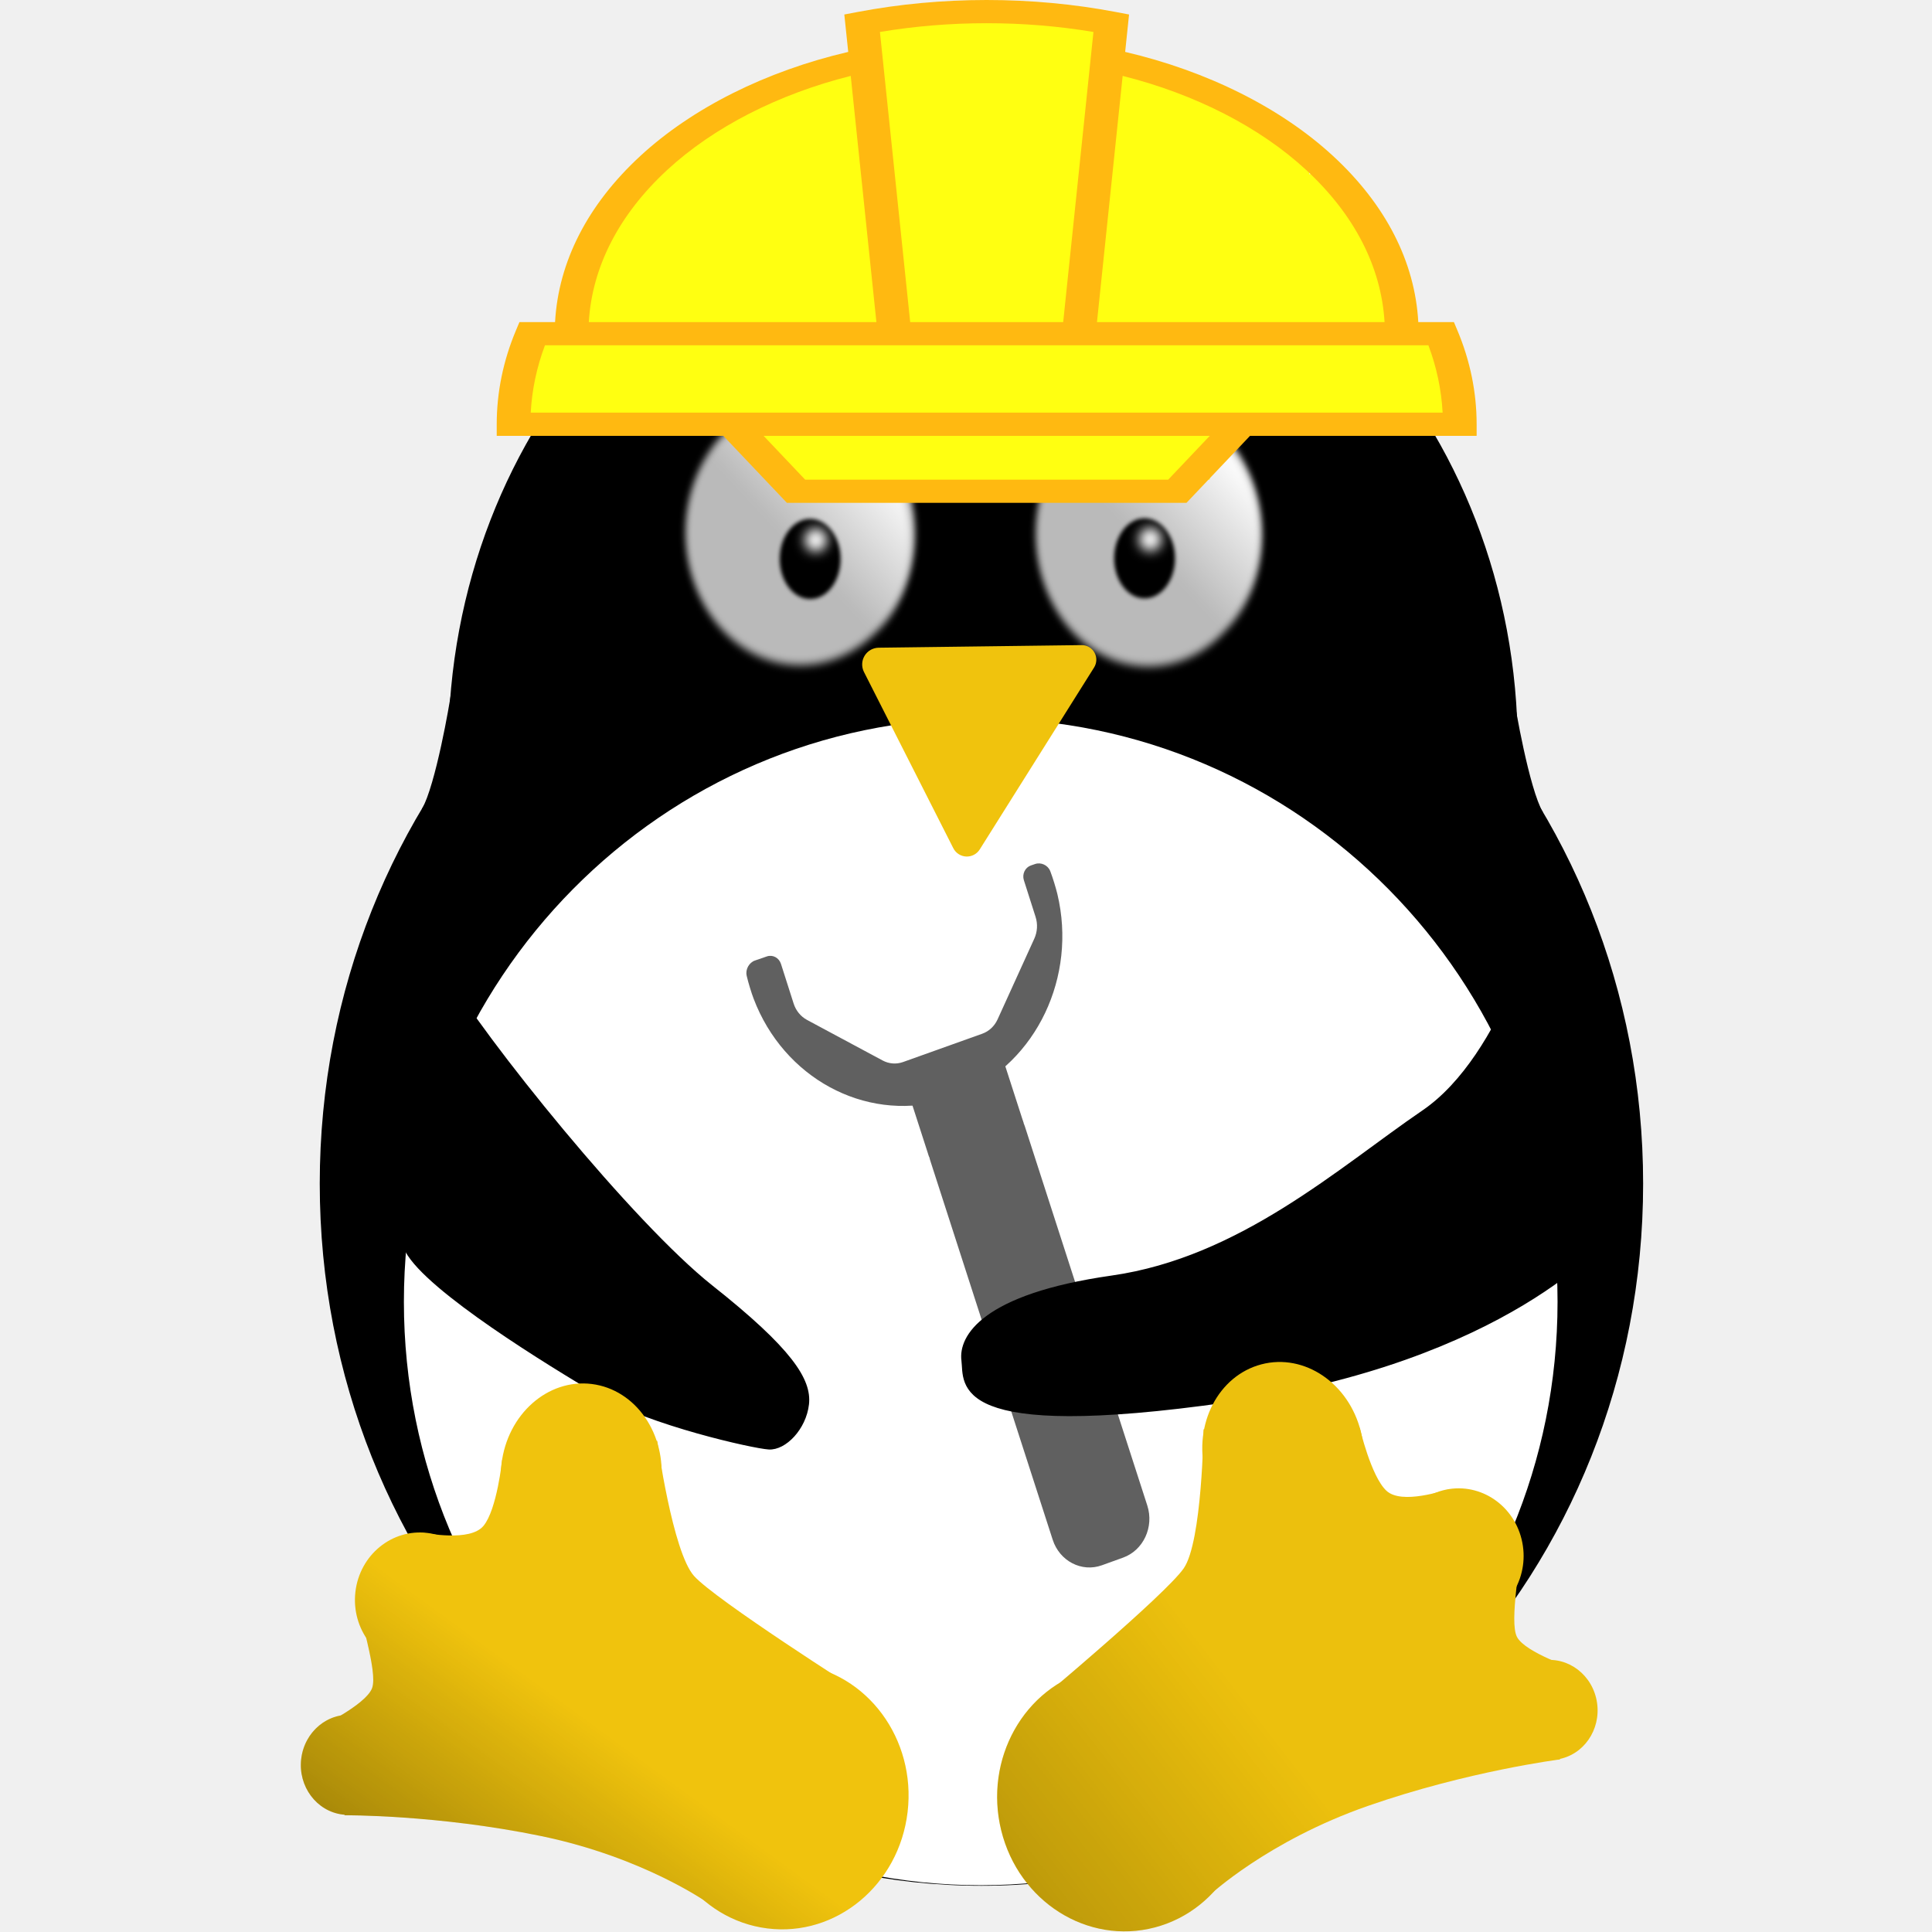
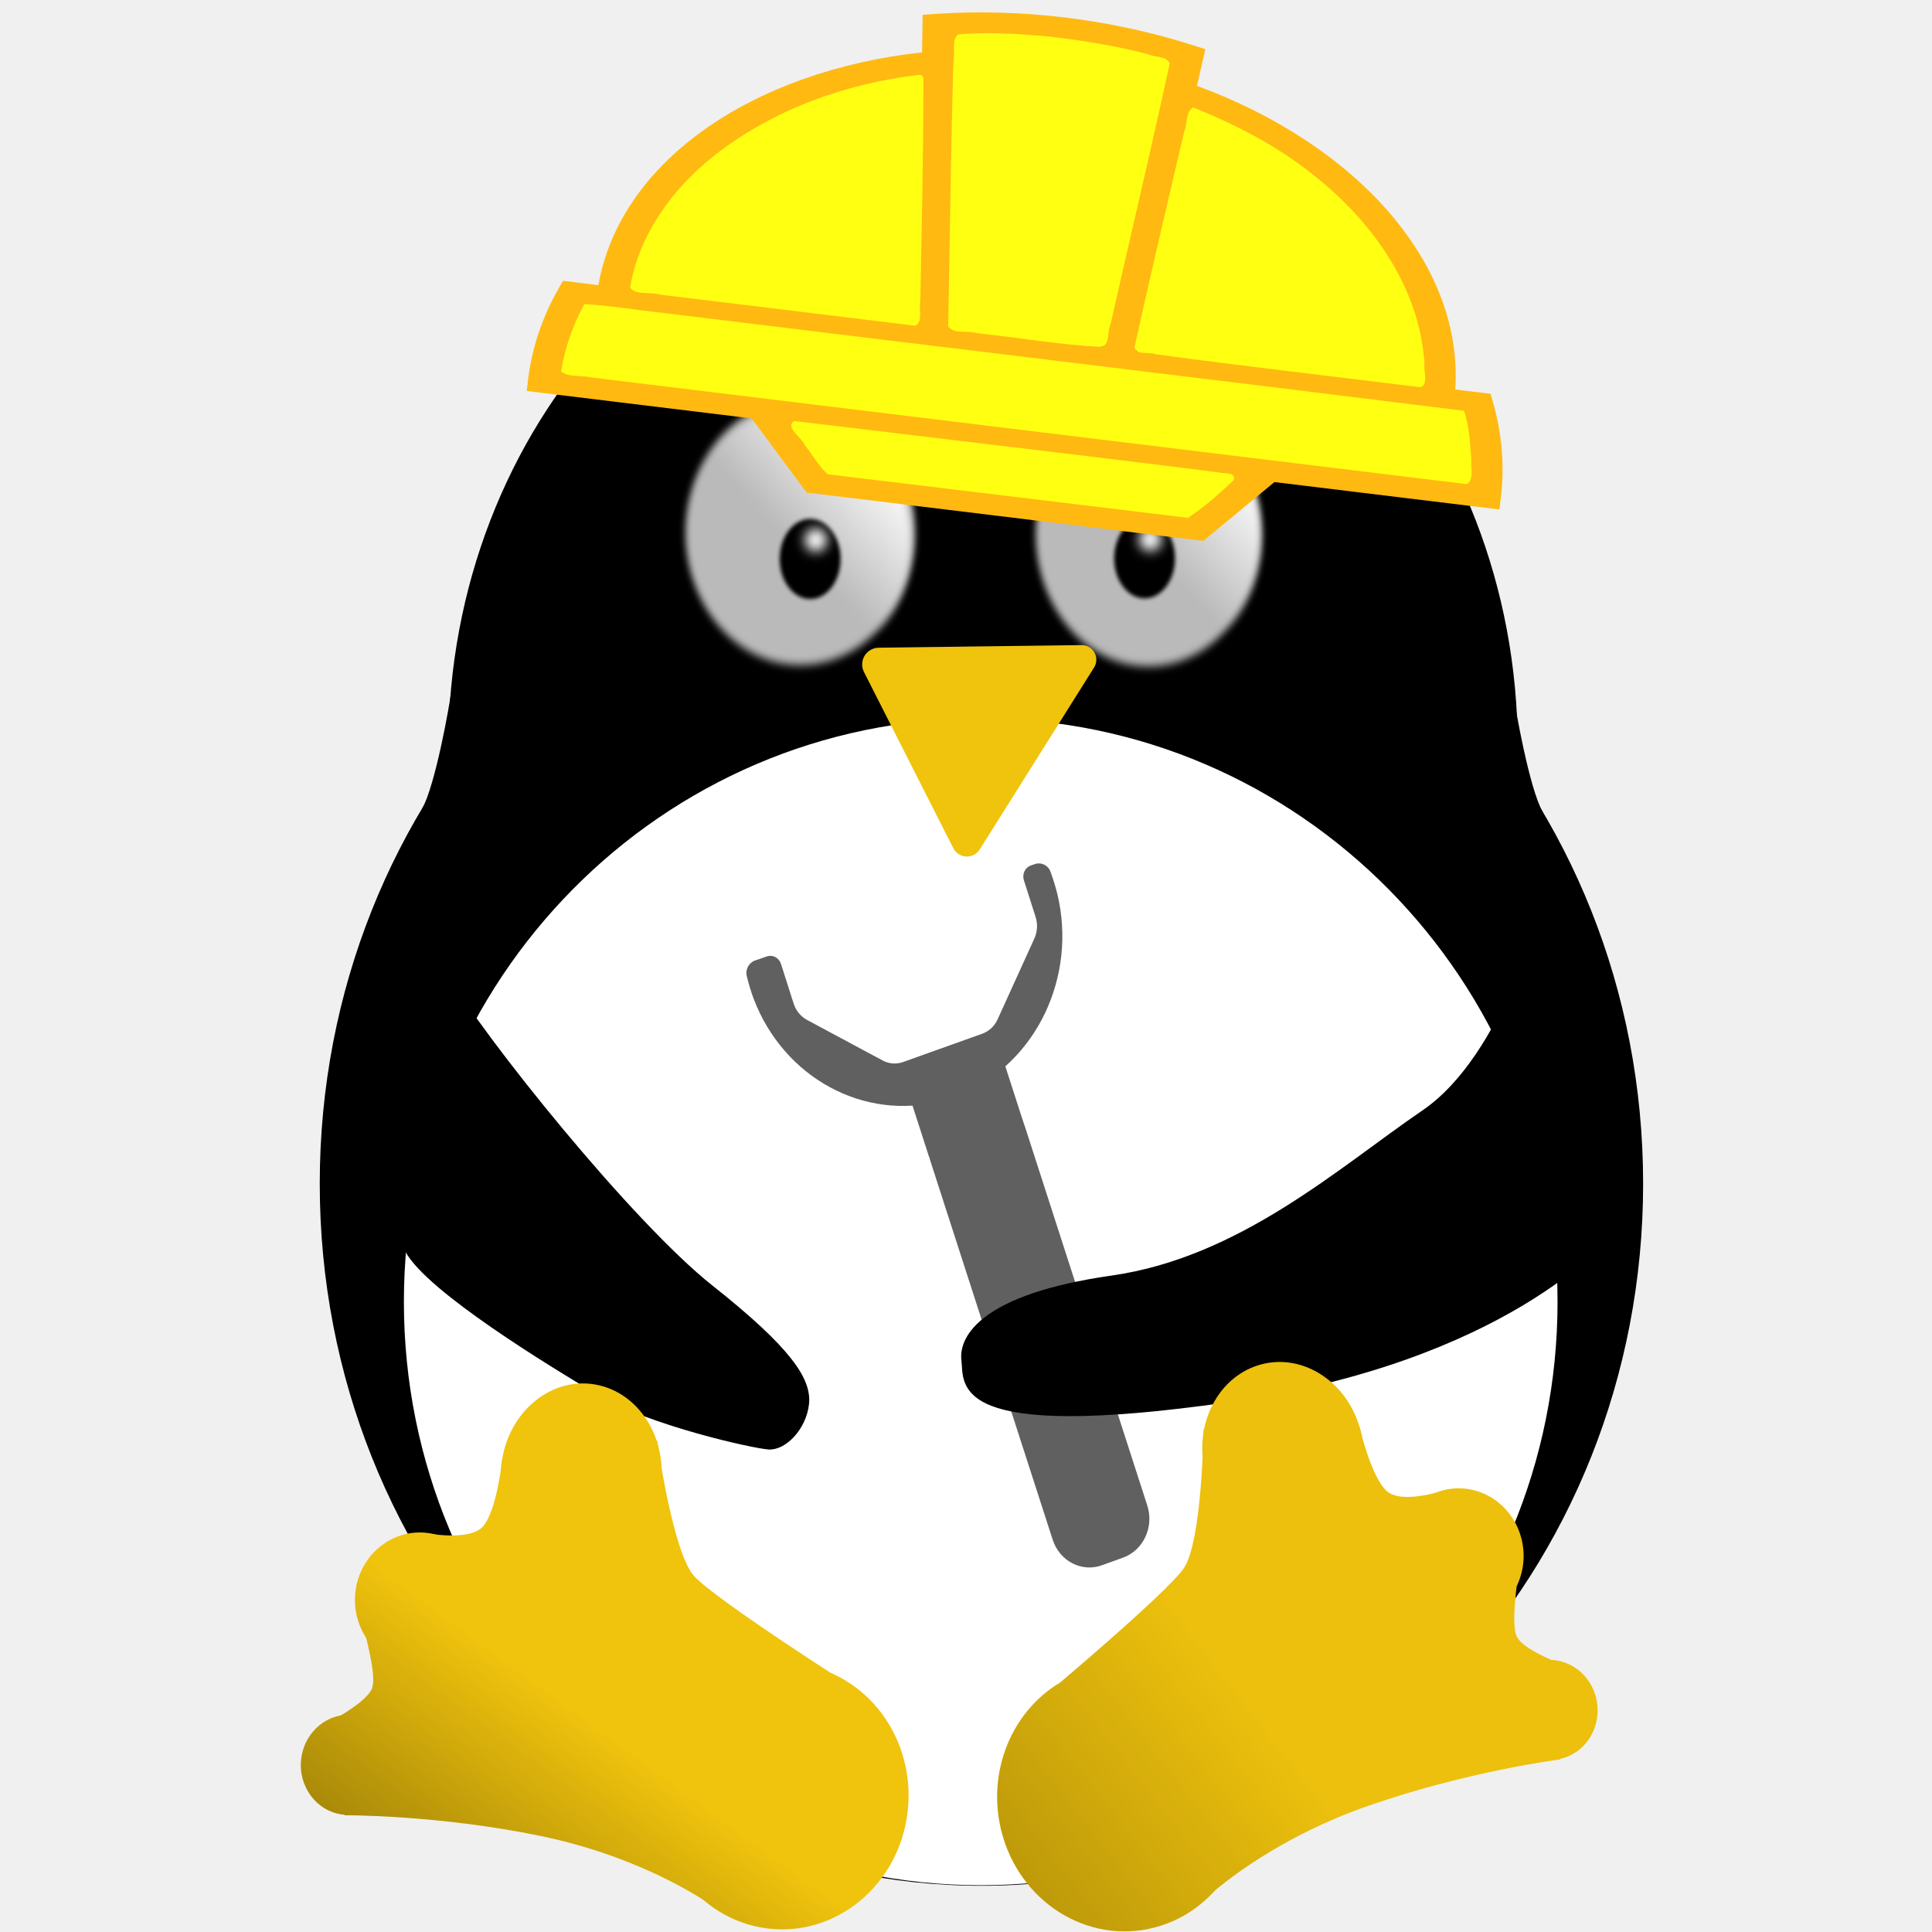
<svg xmlns="http://www.w3.org/2000/svg" xmlns:xlink="http://www.w3.org/1999/xlink" width="1088" height="1088" viewBox="0 0 287.867 287.867" version="1.1" id="svg5">
  <defs id="defs2">
    <linearGradient id="linearGradient34380">
      <stop style="stop-color:#000000;stop-opacity:1;" offset="0" id="stop34376" />
      <stop style="stop-color:#000000;stop-opacity:0.055" offset="1" id="stop34378" />
    </linearGradient>
    <linearGradient id="linearGradient33091">
      <stop style="stop-color:#000000;stop-opacity:1;" offset="0" id="stop33087" />
      <stop style="stop-color:#000000;stop-opacity:0;" offset="1" id="stop33089" />
    </linearGradient>
    <linearGradient id="linearGradient27246">
      <stop style="stop-color:#ffffff;stop-opacity:1;" offset="0" id="stop27242" />
      <stop style="stop-color:#ffffff;stop-opacity:0;" offset="1" id="stop27244" />
    </linearGradient>
    <filter id="selectable_hidder_filter" width="1" height="1" x="0" y="0" style="color-interpolation-filters:sRGB">
      <feComposite id="boolops_hidder_primitive" result="composite1" operator="arithmetic" in2="SourceGraphic" in="BackgroundImage" k1="0" k2="0" k3="0" k4="0" />
    </filter>
    <filter style="color-interpolation-filters:sRGB" id="filter3661" x="-0.035" y="-0.042" width="1.071" height="1.085">
      <feGaussianBlur stdDeviation="0.229" id="feGaussianBlur3663" />
    </filter>
    <filter style="color-interpolation-filters:sRGB" id="filter3661-7" x="-0.035" y="-0.042" width="1.071" height="1.085">
      <feGaussianBlur stdDeviation="0.229" id="feGaussianBlur3663-9" />
    </filter>
    <filter style="color-interpolation-filters:sRGB" id="filter7571" x="-0.624" y="-0.598" width="2.248" height="2.196">
      <feGaussianBlur stdDeviation="0.396" id="feGaussianBlur7573" />
    </filter>
    <filter style="color-interpolation-filters:sRGB" id="filter7575" x="-0.084" y="-0.066" width="1.167" height="1.131">
      <feGaussianBlur stdDeviation="0.134" id="feGaussianBlur7577" />
    </filter>
    <filter style="color-interpolation-filters:sRGB" id="filter7575-4" x="-0.084" y="-0.066" width="1.167" height="1.131">
      <feGaussianBlur stdDeviation="0.134" id="feGaussianBlur7577-0" />
    </filter>
    <filter style="color-interpolation-filters:sRGB" id="filter7571-2" x="-0.624" y="-0.598" width="2.248" height="2.196">
      <feGaussianBlur stdDeviation="0.396" id="feGaussianBlur7573-6" />
    </filter>
    <linearGradient xlink:href="#linearGradient27246" id="linearGradient27248-4" x1="93.581" y1="109.194" x2="97.979" y2="103.501" gradientUnits="userSpaceOnUse" />
    <filter style="color-interpolation-filters:sRGB" id="filter27250-5" x="-0.038" y="-0.045" width="1.076" height="1.091">
      <feGaussianBlur stdDeviation="0.246" id="feGaussianBlur27252-0" />
    </filter>
    <linearGradient xlink:href="#linearGradient27246" id="linearGradient27248-4-8" x1="93.581" y1="109.194" x2="97.979" y2="103.501" gradientUnits="userSpaceOnUse" />
    <filter style="color-interpolation-filters:sRGB" id="filter27250-5-3" x="-0.038" y="-0.045" width="1.076" height="1.091">
      <feGaussianBlur stdDeviation="0.246" id="feGaussianBlur27252-0-6" />
    </filter>
    <linearGradient xlink:href="#linearGradient33091" id="linearGradient33093" x1="244.654" y1="706.147" x2="282.702" y2="652.397" gradientUnits="userSpaceOnUse" gradientTransform="matrix(0.6253801,0,0,0.6455147,-100.1992,-170.7189)" />
    <linearGradient xlink:href="#linearGradient34380" id="linearGradient34382" x1="104.252" y1="192.155" x2="123.219" y2="176.965" gradientUnits="userSpaceOnUse" gradientTransform="matrix(2.363641,0,0,2.439741,-100.2832,-170.7916)" />
  </defs>
  <g id="layer2" style="display:inline;mix-blend-mode:normal" transform="translate(-1.879953,-3.611566)">
    <ellipse style="fill:#000000;fill-opacity:1;stroke-width:0.637" id="path2913" cx="148.114" cy="179.976" rx="98.591" ry="104.614" />
    <ellipse style="fill:#000000;fill-opacity:1;stroke-width:0.522" id="path2913-2" cx="148.353" cy="115.011" rx="79.669" ry="87.05" />
    <ellipse style="fill:#ffffff;fill-opacity:1;stroke-width:1.632" id="path3249" cx="148.007" cy="197.579" rx="85.947" ry="86.931" />
    <ellipse style="opacity:1;fill:#ffffff;fill-opacity:0.729;stroke-width:0.24;filter:url(#filter3661)" id="path3568" cx="120.385" cy="104.114" rx="7.805" ry="6.482" transform="matrix(2.150761,0,0,3.047449,-85.93116,-234.128)" />
    <ellipse style="fill:#ffffff;fill-opacity:0.729;stroke-width:0.24;filter:url(#filter3661-7)" id="path3568-9" cx="97.697" cy="103.651" rx="7.805" ry="6.482" transform="matrix(2.190763,0,0,3.046425,-92.91787,-232.7999)" />
    <ellipse style="display:inline;mix-blend-mode:normal;fill:url(#linearGradient27248-4);fill-opacity:1;stroke-width:0.24;filter:url(#filter27250-5)" id="path3568-9-2-1" cx="97.697" cy="103.651" rx="7.805" ry="6.482" transform="matrix(-2.190763,0,0,-3.046425,386.6548,399.5388)" />
    <ellipse style="display:inline;mix-blend-mode:normal;fill:url(#linearGradient27248-4-8);fill-opacity:1;stroke-width:0.24;filter:url(#filter27250-5-3)" id="path3568-9-2-1-4" cx="97.697" cy="103.651" rx="7.805" ry="6.482" transform="matrix(-2.190763,0,0,-3.046425,334.4958,399.9707)" />
    <g id="g7581" transform="matrix(2.363641,0,0,2.439741,-97.22869,-170.9862)">
      <ellipse style="opacity:1;fill:#000000;fill-opacity:1;stroke-width:0.265;filter:url(#filter7575)" id="path6989" cx="93.001" cy="105.701" rx="1.918" ry="2.447" />
      <ellipse style="opacity:1;mix-blend-mode:normal;fill:#ffffff;fill-opacity:1;stroke-width:0.567;filter:url(#filter7571)" id="path7423" cx="93.497" cy="104.378" rx="0.761" ry="0.794" transform="matrix(0.925305,0,0,0.8989546,6.843449,10.71064)" />
    </g>
    <g id="g7581-5" transform="matrix(2.363641,0,0,2.439741,-47.39862,-171.079)">
      <ellipse style="opacity:1;fill:#000000;fill-opacity:1;stroke-width:0.265;filter:url(#filter7575-4)" id="path6989-3" cx="93.001" cy="105.701" rx="1.918" ry="2.447" />
      <ellipse style="opacity:1;mix-blend-mode:normal;fill:#ffffff;fill-opacity:1;stroke-width:0.567;filter:url(#filter7571-2)" id="path7423-8" cx="93.497" cy="104.378" rx="0.761" ry="0.794" transform="matrix(0.925305,0,0,0.8989546,6.843449,10.71064)" />
    </g>
    <path style="opacity:1;fill:#f0c30d;fill-opacity:1;stroke:none;stroke-width:0.732px;stroke-linecap:butt;stroke-linejoin:miter;stroke-opacity:1" d="m 130.612,103.739 13.311,26.257 a 2.265,2.265 2.634 0 0 3.937,0.181 L 164.899,103.067 a 2.177,2.177 60.707 0 0 -1.871,-3.335 l -30.225,0.388 a 2.492,2.492 121.191 0 0 -2.191,3.619 z" id="path12896" />
    <path style="fill:#000000;fill-opacity:1;stroke:#000000;stroke-width:0.635px;stroke-linecap:butt;stroke-linejoin:miter;stroke-opacity:1" d="m 65.018,124.316 c 2.079,-3.576 4.232,-16.162 4.346,-17.18 0.115,-1.018 1.61,11.914 1.61,11.914 z" id="path3056" />
    <path style="fill:#000000;fill-opacity:1;stroke:#000000;stroke-width:0.635px;stroke-linecap:butt;stroke-linejoin:miter;stroke-opacity:1" d="m 231.492,124.794 c -2.078,-3.576 -4.232,-16.162 -4.346,-17.18 -0.114,-1.018 -1.61,11.914 -1.61,11.914 z" id="path3056-5" />
  </g>
  <g id="layer3" style="display:inline" transform="translate(-1.879953,-3.611566)">
    <g id="g17681" transform="matrix(2.964299,-1.037561,0.9812439,3.134432,-270.8526,-204.2129)">
      <g id="g17692" transform="translate(3.895025,2.125441)">
        <path id="path15953" style="opacity:1;fill:#606060;fill-opacity:1;stroke:none;stroke-width:0.265" d="m 89.627,137.997 c 0.003,0.012 0.006,0.024 0.009,0.036 0.07,0.284 0.215,0.735 0.324,1.006 1.432,3.565 5.268,5.537 8.962,4.61 0.283,-0.071 0.735,-0.218 1.005,-0.328 3.531,-1.426 5.469,-5.28 4.527,-9.004 -0.072,-0.283 -0.219,-0.734 -0.328,-1.005 -0.005,-0.011 -0.009,-0.023 -0.014,-0.034 -0.111,-0.27 -0.442,-0.409 -0.72,-0.319 l -0.203,0.066 a 0.524,0.524 116.653 0 0 -0.334,0.665 l 0.559,1.657 a 1.299,1.299 93.515 0 1 -0.06,0.978 l -1.754,3.647 a 1.257,1.257 138.503 0 1 -0.731,0.646 l -3.78,1.278 a 1.26,1.26 4.112 0 1 -0.973,-0.07 l -3.607,-1.83 a 1.295,1.295 49.129 0 1 -0.641,-0.741 l -0.604,-1.789 A 0.535,0.535 26.658 0 0 90.593,137.129 l -0.569,0.185 c -0.278,0.09 -0.465,0.398 -0.397,0.682 z" transform="rotate(18.3156,84.19163,105.7963)" />
        <g id="g17685" transform="rotate(-0.5377559,166.6314,129.6493)">
          <path style="opacity:1;fill:#606060;fill-opacity:1;stroke:none;stroke-width:0.265" id="rect17382" width="4.771" height="21.796" x="84.751" y="146.116" d="m 86.603,146.116 h 1.067 a 1.852,1.852 45 0 1 1.852,1.852 v 18.092 a 1.852,1.852 135 0 1 -1.852,1.852 h -1.067 a 1.852,1.852 45 0 1 -1.852,-1.852 v -18.092 a 1.852,1.852 135 0 1 1.852,-1.852 z" />
          <rect style="opacity:1;fill:#606060;fill-opacity:1;stroke:none;stroke-width:0.265" id="rect17592" width="4.765" height="4.209" x="84.751" y="143.591" />
        </g>
      </g>
    </g>
  </g>
  <g id="layer1" style="display:inline" transform="translate(-1.879953,-3.611566)">
    <path style="fill:#000000;fill-opacity:1;stroke:#000000;stroke-width:0.635px;stroke-linecap:butt;stroke-linejoin:miter;stroke-opacity:1" d="m 231.901,138.068 c 0,0 -5.528,22.822 -17.91,31.267 -12.382,8.444 -27.196,21.909 -46.432,24.648 -19.236,2.739 -22.553,8.901 -22.111,12.324 0.442,3.423 -2.211,11.868 39.357,5.934 41.568,-5.934 56.603,-24.42 56.603,-24.42 z" id="path15781" />
    <path style="fill:#000000;fill-opacity:1;stroke:#000000;stroke-width:0.76px;stroke-linecap:butt;stroke-linejoin:miter;stroke-opacity:1" d="m 67.656,148.155 c 6.144,10.498 28.306,37.929 40.134,47.296 11.828,9.367 14.656,13.852 14.249,17.38 -0.407,3.528 -3.299,6.522 -5.614,6.373 -2.315,-0.149 -17.601,-3.565 -25.081,-7.976 -7.48,-4.41 -25.595,-15.492 -28.73,-21.306 -3.134,-5.814 -8.842,-29.941 -8.842,-29.941 z" id="path25156" />
  </g>
  <g id="layer4" style="display:inline" transform="translate(-1.879953,-3.611566)">
    <g id="g26709" transform="matrix(2.363641,0,0,2.439741,-100.1992,-170.7189)">
      <ellipse style="fill:#f0c30d;fill-opacity:1;stroke:none;stroke-width:0.288" id="path17782" cx="113.695" cy="168.685" rx="7.923" ry="8.128" transform="rotate(6.922086)" />
      <ellipse style="fill:#f0c30d;fill-opacity:1;stroke:none;stroke-width:0.288" id="path22363" cx="86.277" cy="170.078" rx="2.998" ry="3.058" transform="rotate(6.922086)" />
      <ellipse style="fill:#f0c30d;fill-opacity:1;stroke:none;stroke-width:0.288" id="path22365" cx="89.521" cy="159.532" rx="4.079" ry="4.113" transform="rotate(6.922086)" />
      <ellipse style="fill:#f0c30d;fill-opacity:1;stroke:none;stroke-width:0.288" id="path22367" ry="5.536" rx="5.062" cy="150.676" cx="98.705" transform="rotate(6.922086)" />
      <path style="fill:#f0c30d;fill-opacity:1;stroke:none;stroke-width:0.263px;stroke-linecap:butt;stroke-linejoin:miter;stroke-opacity:1" d="m 87.903,187.728 c 0,0 -4.062,-2.831 -10.607,-4.142 -6.545,-1.311 -12.406,-1.271 -12.406,-1.271 l 6.686,-5.963 15.303,3.056 z" id="path22590" />
      <path style="fill:#f0c30d;fill-opacity:1;stroke:none;stroke-width:0.298px;stroke-linecap:butt;stroke-linejoin:miter;stroke-opacity:1" d="m 63.278,176.955 c 0,0 2.956,-1.373 3.362,-2.396 0.406,-1.023 -0.961,-4.736 -0.667,-4.837 0.294,-0.102 5.296,0.23 5.296,0.23 l 4.469,9.781 -10.731,0.484 z" id="path23293" />
      <path style="fill:#f0c30d;fill-opacity:1;stroke:none;stroke-width:0.288px;stroke-linecap:butt;stroke-linejoin:miter;stroke-opacity:1" d="m 84.618,159.448 c 0,0 0.962,6.79 2.323,8.257 1.361,1.467 10.376,7.02 10.376,7.02 l -3.489,6.704 -16.858,-2.773 1.415,-18.377 z" id="path23696" />
      <path style="fill:#f0c30d;fill-opacity:1;stroke:none;stroke-width:0.248px;stroke-linecap:butt;stroke-linejoin:miter;stroke-opacity:1" d="m 69.772,165.068 c 0.284,0 3.041,0.568 3.893,-0.426 0.852,-0.995 1.176,-4.026 1.176,-4.026 l 4.906,1.089 -2.392,17.526 -7.664,-2.416 z" id="path24126" />
    </g>
    <path id="path17782-5" style="opacity:0.365;fill:url(#linearGradient33093);fill-opacity:1;stroke:none;stroke-width:0.692" d="m 89.165,209.752 a 11.969,13.503 5.114 0 0 -12.563,11.995 11.969,13.503 5.114 0 0 -0.034,0.415 c -0.286,2.094 -1.092,6.922 -2.652,8.803 -1.374,1.657 -4.844,1.537 -7.124,1.294 a 9.643,10.033 1.418 0 0 -1.213,-0.236 9.643,10.033 1.418 0 0 -10.743,8.762 9.643,10.033 1.418 0 0 1.606,6.86 c 0.658,2.79 1.4,6.139 0.871,7.515 -0.508,1.323 -2.708,2.882 -4.666,4.058 a 7.087,7.46 2.666 0 0 -5.89,6.47 7.087,7.46 2.666 0 0 6.163,8.288 7.087,7.46 2.666 0 0 0.338,0.029 l -0.084,0.078 c 0,0 13.854,-0.098 29.323,3.1 12.874,2.661 21.662,7.878 24.256,9.558 a 18.732,19.826 3.083 0 0 9.453,4.203 18.732,19.826 3.083 0 0 20.908,-17.356 18.732,19.826 3.083 0 0 -11.428,-20.691 c -6.347,-4.121 -18.062,-11.872 -20.388,-14.46 -2.2,-2.448 -3.958,-10.966 -4.85,-16.109 a 11.969,13.503 5.114 0 0 -0.563,-3.504 c -0.038,-0.26 -0.077,-0.532 -0.077,-0.532 l -0.084,0.012 a 11.969,13.503 5.114 0 0 -9.667,-8.48 11.969,13.503 5.114 0 0 -0.893,-0.074 z" />
    <g id="g26709-6" style="display:inline" transform="matrix(-2.344236,0.3119883,0.3022569,2.41971,331.3785,-195.637)">
      <ellipse style="fill:#f0c30d;fill-opacity:1;stroke:none;stroke-width:0.288" id="path17782-3" cx="113.695" cy="168.685" rx="7.923" ry="8.128" transform="rotate(6.922086)" />
      <ellipse style="fill:#f0c30d;fill-opacity:1;stroke:none;stroke-width:0.288" id="path22363-7" cx="86.277" cy="170.078" rx="2.998" ry="3.058" transform="rotate(6.922086)" />
      <ellipse style="fill:#f0c30d;fill-opacity:1;stroke:none;stroke-width:0.288" id="path22365-3" cx="89.521" cy="159.532" rx="4.079" ry="4.113" transform="rotate(6.922086)" />
      <ellipse style="fill:#f0c30d;fill-opacity:1;stroke:none;stroke-width:0.288" id="path22367-7" ry="5.536" rx="5.062" cy="150.676" cx="98.705" transform="rotate(6.922086)" />
      <path style="fill:#f0c30d;fill-opacity:1;stroke:none;stroke-width:0.263px;stroke-linecap:butt;stroke-linejoin:miter;stroke-opacity:1" d="m 87.903,187.728 c 0,0 -4.062,-2.831 -10.607,-4.142 -6.545,-1.311 -12.406,-1.271 -12.406,-1.271 l 6.686,-5.963 15.303,3.056 z" id="path22590-3" />
      <path style="fill:#f0c30d;fill-opacity:1;stroke:none;stroke-width:0.298px;stroke-linecap:butt;stroke-linejoin:miter;stroke-opacity:1" d="m 63.278,176.955 c 0,0 2.956,-1.373 3.362,-2.396 0.406,-1.023 -0.961,-4.736 -0.667,-4.837 0.294,-0.102 5.296,0.23 5.296,0.23 l 4.469,9.781 -10.731,0.484 z" id="path23293-7" />
      <path style="fill:#f0c30d;fill-opacity:1;stroke:none;stroke-width:0.288px;stroke-linecap:butt;stroke-linejoin:miter;stroke-opacity:1" d="m 84.618,159.448 c 0,0 0.962,6.79 2.323,8.257 1.361,1.467 10.376,7.02 10.376,7.02 l -3.489,6.704 -16.858,-2.773 1.415,-18.377 z" id="path23696-6" />
      <path style="fill:#f0c30d;fill-opacity:1;stroke:none;stroke-width:0.248px;stroke-linecap:butt;stroke-linejoin:miter;stroke-opacity:1" d="m 69.772,165.068 c 0.284,0 3.041,0.568 3.893,-0.426 0.852,-0.995 1.176,-4.026 1.176,-4.026 l 4.906,1.089 -2.392,17.526 -7.664,-2.416 z" id="path24126-2" />
    </g>
    <path id="path17782-3-7" style="opacity:0.28;mix-blend-mode:normal;fill:url(#linearGradient34382);fill-opacity:1;stroke:none;stroke-width:0.692" d="m 192.5,206.54 a 13.488,11.982 79.416 0 0 -2.662,0.348 13.488,11.982 79.416 0 0 -8.529,9.687 h -0.093 c 0,0 -0.005,0.275 -0.01,0.559 a 13.488,11.982 79.416 0 0 -0.122,3.467 c -0.245,5.212 -0.931,13.951 -2.817,16.679 -1.992,2.882 -12.705,12.16 -18.479,17.075 a 19.813,18.744 83.658 0 0 -8.721,21.987 19.813,18.744 83.658 0 0 22.885,14.453 19.813,18.744 83.658 0 0 8.925,-5.476 c 2.459,-2.078 10.495,-8.329 22.802,-12.622 14.946,-5.213 28.698,-6.946 28.698,-6.946 l -0.093,-0.066 a 7.456,7.091 84.529 0 0 0.332,-0.073 7.456,7.091 84.529 0 0 5.086,-9.035 7.456,7.091 84.529 0 0 -6.645,-5.639 c -2.087,-0.909 -4.461,-2.165 -5.129,-3.41 -0.694,-1.293 -0.376,-4.701 -0.07,-7.551 a 10.03,9.645 87.122 0 0 0.745,-7.034 10.03,9.645 87.122 0 0 -11.739,-7.271 10.03,9.645 87.122 0 0 -1.135,0.383 c -2.23,0.545 -5.689,1.138 -7.265,-0.332 -1.729,-1.612 -3.105,-6.105 -3.68,-8.23 a 13.488,11.982 79.416 0 0 -0.126,-0.558 13.488,11.982 79.416 0 0 -12.159,-10.395 z" />
  </g>
  <g id="layer5" transform="translate(-1.879953,-3.611566)">
-     <g id="layer6">
-       <rect style="opacity:1;fill:#ffff11;fill-opacity:1;stroke-width:0.635" id="rect6491" width="34.63" height="13.394" x="131.347" y="6.233" />
-       <ellipse style="opacity:1;fill:#ffff11;fill-opacity:1;stroke-width:0.646" id="path6517" cx="147.714" cy="30.461" rx="48.588" ry="18.828" />
-       <rect style="opacity:1;fill:#ffff11;fill-opacity:1;stroke-width:0.635" id="rect7420" width="99.276" height="24.078" x="97.69" y="28.178" />
-       <ellipse style="opacity:1;fill:#ffff11;fill-opacity:1;stroke-width:0.588" id="path7549" cx="98.077" cy="48.205" rx="11.111" ry="16.147" />
-       <ellipse style="fill:#ffff11;fill-opacity:1;stroke-width:0.625" id="path7549-9" cx="198.623" cy="47.577" rx="11.111" ry="18.201" />
-       <rect style="opacity:1;fill:#ffff11;fill-opacity:1;stroke-width:0.635" id="rect7675" width="139.739" height="13.693" x="79.559" y="54.082" />
-       <rect style="opacity:1;fill:#ffff11;fill-opacity:1;stroke-width:0.635" id="rect7677" width="58.482" height="8.216" x="120.021" y="67.09" />
-       <rect style="opacity:1;fill:#ffff11;fill-opacity:1;stroke-width:0.635" id="rect7679" width="6.188" height="6.524" x="175.944" y="68.553" />
-       <rect style="opacity:1;fill:#ffff11;fill-opacity:1;stroke-width:0.635" id="rect7681" width="6.854" height="6.504" x="115.488" y="67.319" />
-     </g>
+     <g id="layer6" />
    <g id="layer7">
-       <g id="g1285" transform="matrix(0.2457632,0,0,0.1692213,75.89161,-9.193579)" style="fill:#ffb911;fill-opacity:1">
-         <path d="m 594.091,449.218 c 0,-28.092 -3.916,-55.873 -11.639,-82.57 l -2.135,-7.378 H 558.721 C 556.704,306.163 538.967,255.82 507.11,213.097 475.48,170.678 430.863,138.274 381.002,121.377 l 2.366,-32.94 -8.076,-2.226 c -25.374,-6.994 -51.697,-10.54 -78.239,-10.54 -26.54,0 -52.864,3.546 -78.238,10.54 l -8.077,2.226 2.366,32.94 c -49.866,16.896 -94.488,49.301 -126.12,91.72 C 55.125,255.818 37.387,306.161 35.37,359.27 H 13.773 l -2.135,7.378 C 3.916,393.345 0,421.126 0,449.218 v 10.217 h 137.393 l 38.525,58.986 h 242.256 l 38.525,-58.986 H 594.092 V 449.218 Z M 490.728,225.312 c 29.206,39.167 45.537,85.287 47.542,133.958 H 363.919 l 15.566,-216.763 c 43.931,16.008 83.141,45.117 111.243,82.805 z M 297.053,96.105 c 21.897,0 43.63,2.592 64.723,7.711 L 343.432,359.27 H 250.676 L 232.33,103.816 c 21.093,-5.119 42.827,-7.711 64.723,-7.711 z M 103.365,225.312 c 28.105,-37.688 67.32,-66.797 111.257,-82.807 L 230.19,359.269 H 55.821 c 2.006,-48.671 18.337,-94.791 47.544,-133.957 z M 407.113,497.986 H 186.978 L 161.8,459.435 H 432.291 Z M 20.62,439.001 c 0.732,-20.109 3.623,-39.985 8.626,-59.296 h 535.599 c 5.004,19.311 7.894,39.187 8.625,59.296 z" id="path1232" style="fill:#ffb911;fill-opacity:1" />
+       <g id="g1285" transform="matrix(0.2444154,-0.02570317,0.01769803,0.1682933,65.25744,0.6608315)" style="fill:#ffb911;fill-opacity:1">
+         <path d="m 615.615,552.42 c 4.334,-27.378 4.803,-55.727 1.396,-84.258 l -0.942,-7.885 -21.047,-7.027 C 601.249,400.836 591.73,346.001 567.274,293.998 542.992,242.365 504.509,196.266 458.522,163.574 l 7.388,-31.333 -7.527,-4.797 C 434.733,112.371 409.626,100.35 383.759,91.713 357.894,83.076 331.692,77.966 305.884,76.526 l -8.215,-0.459 -2.776,32.872 c -51.205,0.24 -99.692,17.301 -137.064,48.348 -37.64,31.268 -62.694,74.559 -72.853,125.661 l -21.048,-7.028 -3.219,6.496 C 49.065,305.922 40.963,331.722 36.629,359.1 l -1.576,9.957 133.9,44.708 28.445,70.023 236.097,78.831 46.646,-44.95 133.9,44.708 1.576,-9.957 z M 549.424,300.572 c 22.421,47.675 31.221,97.937 25.667,146.023 l -169.918,-56.735 48.612,-206.187 c 40.344,29.896 74.067,71.024 95.64,116.899 z M 380.606,111.627 c 21.34,7.125 42.121,16.724 61.888,28.576 L 385.206,383.193 294.808,353.01 316.339,98.081 c 21.346,1.875 42.928,6.421 64.267,13.546 z m -208.697,62.895 c 33.205,-27.584 75.914,-43.193 121.204,-44.498 L 274.843,346.343 104.907,289.602 c 9.464,-46.781 32.495,-86.414 67.002,-115.08 z M 425.867,539.105 211.329,467.472 192.739,421.708 456.353,509.727 Z M 58.301,355.853 c 3.816,-19.36 9.7,-37.789 17.555,-54.981 L 597.837,475.157 c 1.898,20.448 1.648,40.759 -0.742,60.595 z" id="path1232" style="fill:#ffb911;fill-opacity:1" />
        <g id="g1234" style="fill:#ffb911;fill-opacity:1" />
        <g id="g1236" style="fill:#ffb911;fill-opacity:1" />
        <g id="g1238" style="fill:#ffb911;fill-opacity:1" />
        <g id="g1240" style="fill:#ffb911;fill-opacity:1" />
        <g id="g1242" style="fill:#ffb911;fill-opacity:1" />
        <g id="g1244" style="fill:#ffb911;fill-opacity:1" />
        <g id="g1246" style="fill:#ffb911;fill-opacity:1" />
        <g id="g1248" style="fill:#ffb911;fill-opacity:1" />
        <g id="g1250" style="fill:#ffb911;fill-opacity:1" />
        <g id="g1252" style="fill:#ffb911;fill-opacity:1" />
        <g id="g1254" style="fill:#ffb911;fill-opacity:1" />
        <g id="g1256" style="fill:#ffb911;fill-opacity:1" />
        <g id="g1258" style="fill:#ffb911;fill-opacity:1" />
        <g id="g1260" style="fill:#ffb911;fill-opacity:1" />
        <g id="g1262" style="fill:#ffb911;fill-opacity:1" />
      </g>
+       <path style="opacity:1;fill:#ffff11;stroke-width:0.265" d="m 179.666,19.632 c -1.195,0.601 -0.822,2.515 -1.36,3.632 -2.497,10.689 -5.017,21.374 -7.392,32.091 0.352,1.241 2.186,0.642 3.153,1.046 13.155,1.774 26.342,3.289 39.515,4.917 1.161,-0.556 0.386,-2.379 0.548,-3.487 -0.702,-11.687 -8.229,-21.834 -17.283,-28.725 -5.162,-4.015 -11.057,-7.011 -17.091,-9.463 z" id="path1957" />
+       <path style="opacity:1;fill:#ffff11;stroke-width:0.265" d="m 88.913,48.982 c -1.673,3.087 -2.914,6.54 -3.423,9.993 1.151,0.901 3.13,0.51 4.601,0.896 43.438,5.291 86.875,10.581 130.313,15.872 1.166,-0.592 0.606,-2.435 0.713,-3.585 -0.203,-2.453 -0.287,-5.041 -1.103,-7.342 C 180.272,59.862 140.484,55.113 100.724,50.238 96.846,49.841 92.94,49.141 89.079,48.93 Z" id="path1996" />
+       <path style="opacity:1;fill:#ffff11;stroke-width:0.265" d="m 159.264,71.016 c -13.012,-1.563 -26.025,-3.117 -39.038,-4.676 -1.493,0.878 1.165,2.496 1.561,3.603 1.177,1.404 2.054,3.143 3.421,4.334 17.89,2.164 35.78,4.327 53.67,6.491 2.414,-1.579 4.678,-3.585 6.8,-5.592 0.482,-1.31 -1.578,-0.968 -2.349,-1.196 -8.017,-1.028 -16.042,-1.992 -24.066,-2.964 z" id="path2035" />
+       <path style="opacity:1;fill:#ffff11;stroke-width:0.265" d="m 158.066,9.044 c -4.448,-0.392 -8.962,-0.699 -13.413,-0.317 -1.031,0.866 -0.436,2.61 -0.701,3.818 -0.413,13.236 -0.529,26.479 -0.795,39.718 0.903,1.187 3.025,0.557 4.405,1.014 6.136,0.629 12.245,1.735 18.406,2.018 1.343,-0.307 0.845,-2.219 1.347,-3.197 2.926,-13.021 6.051,-26.004 8.852,-39.054 -0.513,-1.127 -2.221,-0.865 -3.234,-1.357 -4.872,-1.284 -9.868,-2.069 -14.868,-2.643 z" id="path2351" />
+       <path style="opacity:1;fill:#ffff11;stroke-width:0.265" d="m 138.913,14.754 c -11.005,1.267 -21.899,5.19 -30.66,12.073 -6.149,4.886 -11.19,11.733 -12.484,19.607 0.798,1.278 3.032,0.6 4.401,1.072 12.694,1.546 25.389,3.092 38.083,4.638 1.198,-0.604 0.498,-2.5 0.756,-3.65 0.212,-11.091 0.463,-22.185 0.464,-33.277 -0.115,-0.243 -0.26,-0.475 -0.56,-0.463 z" id="path2390" />
    </g>
  </g>
</svg>
